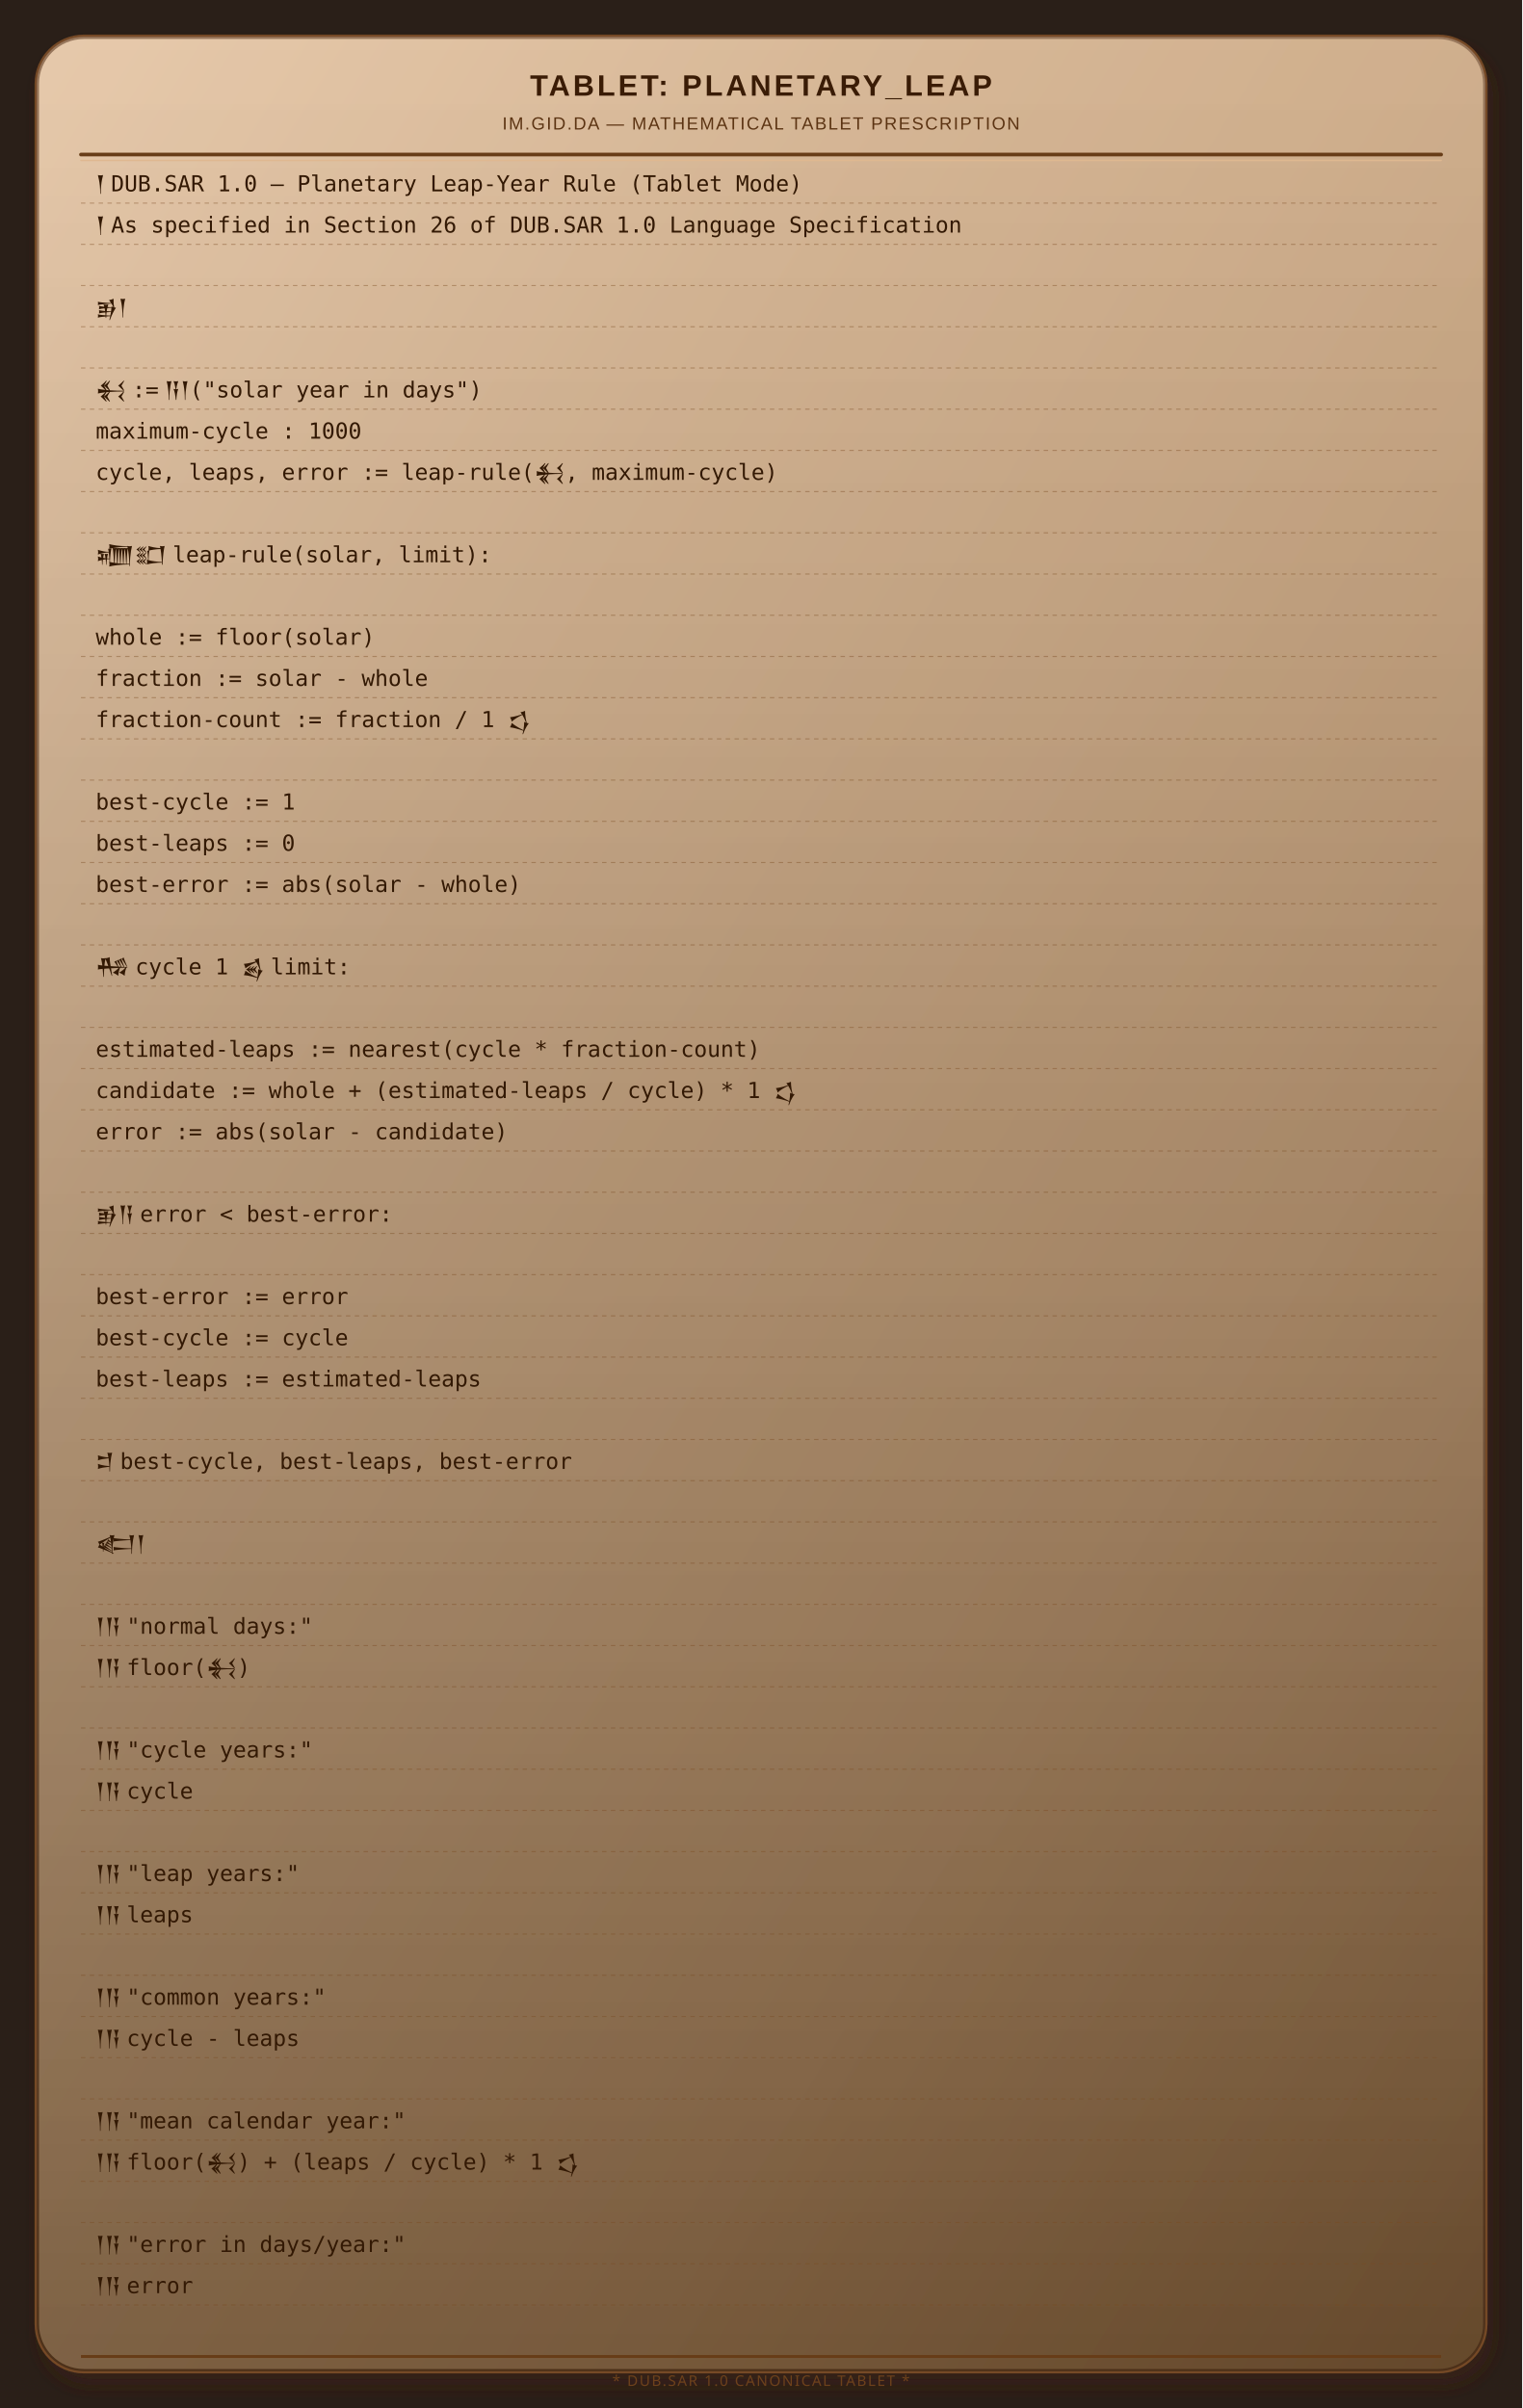
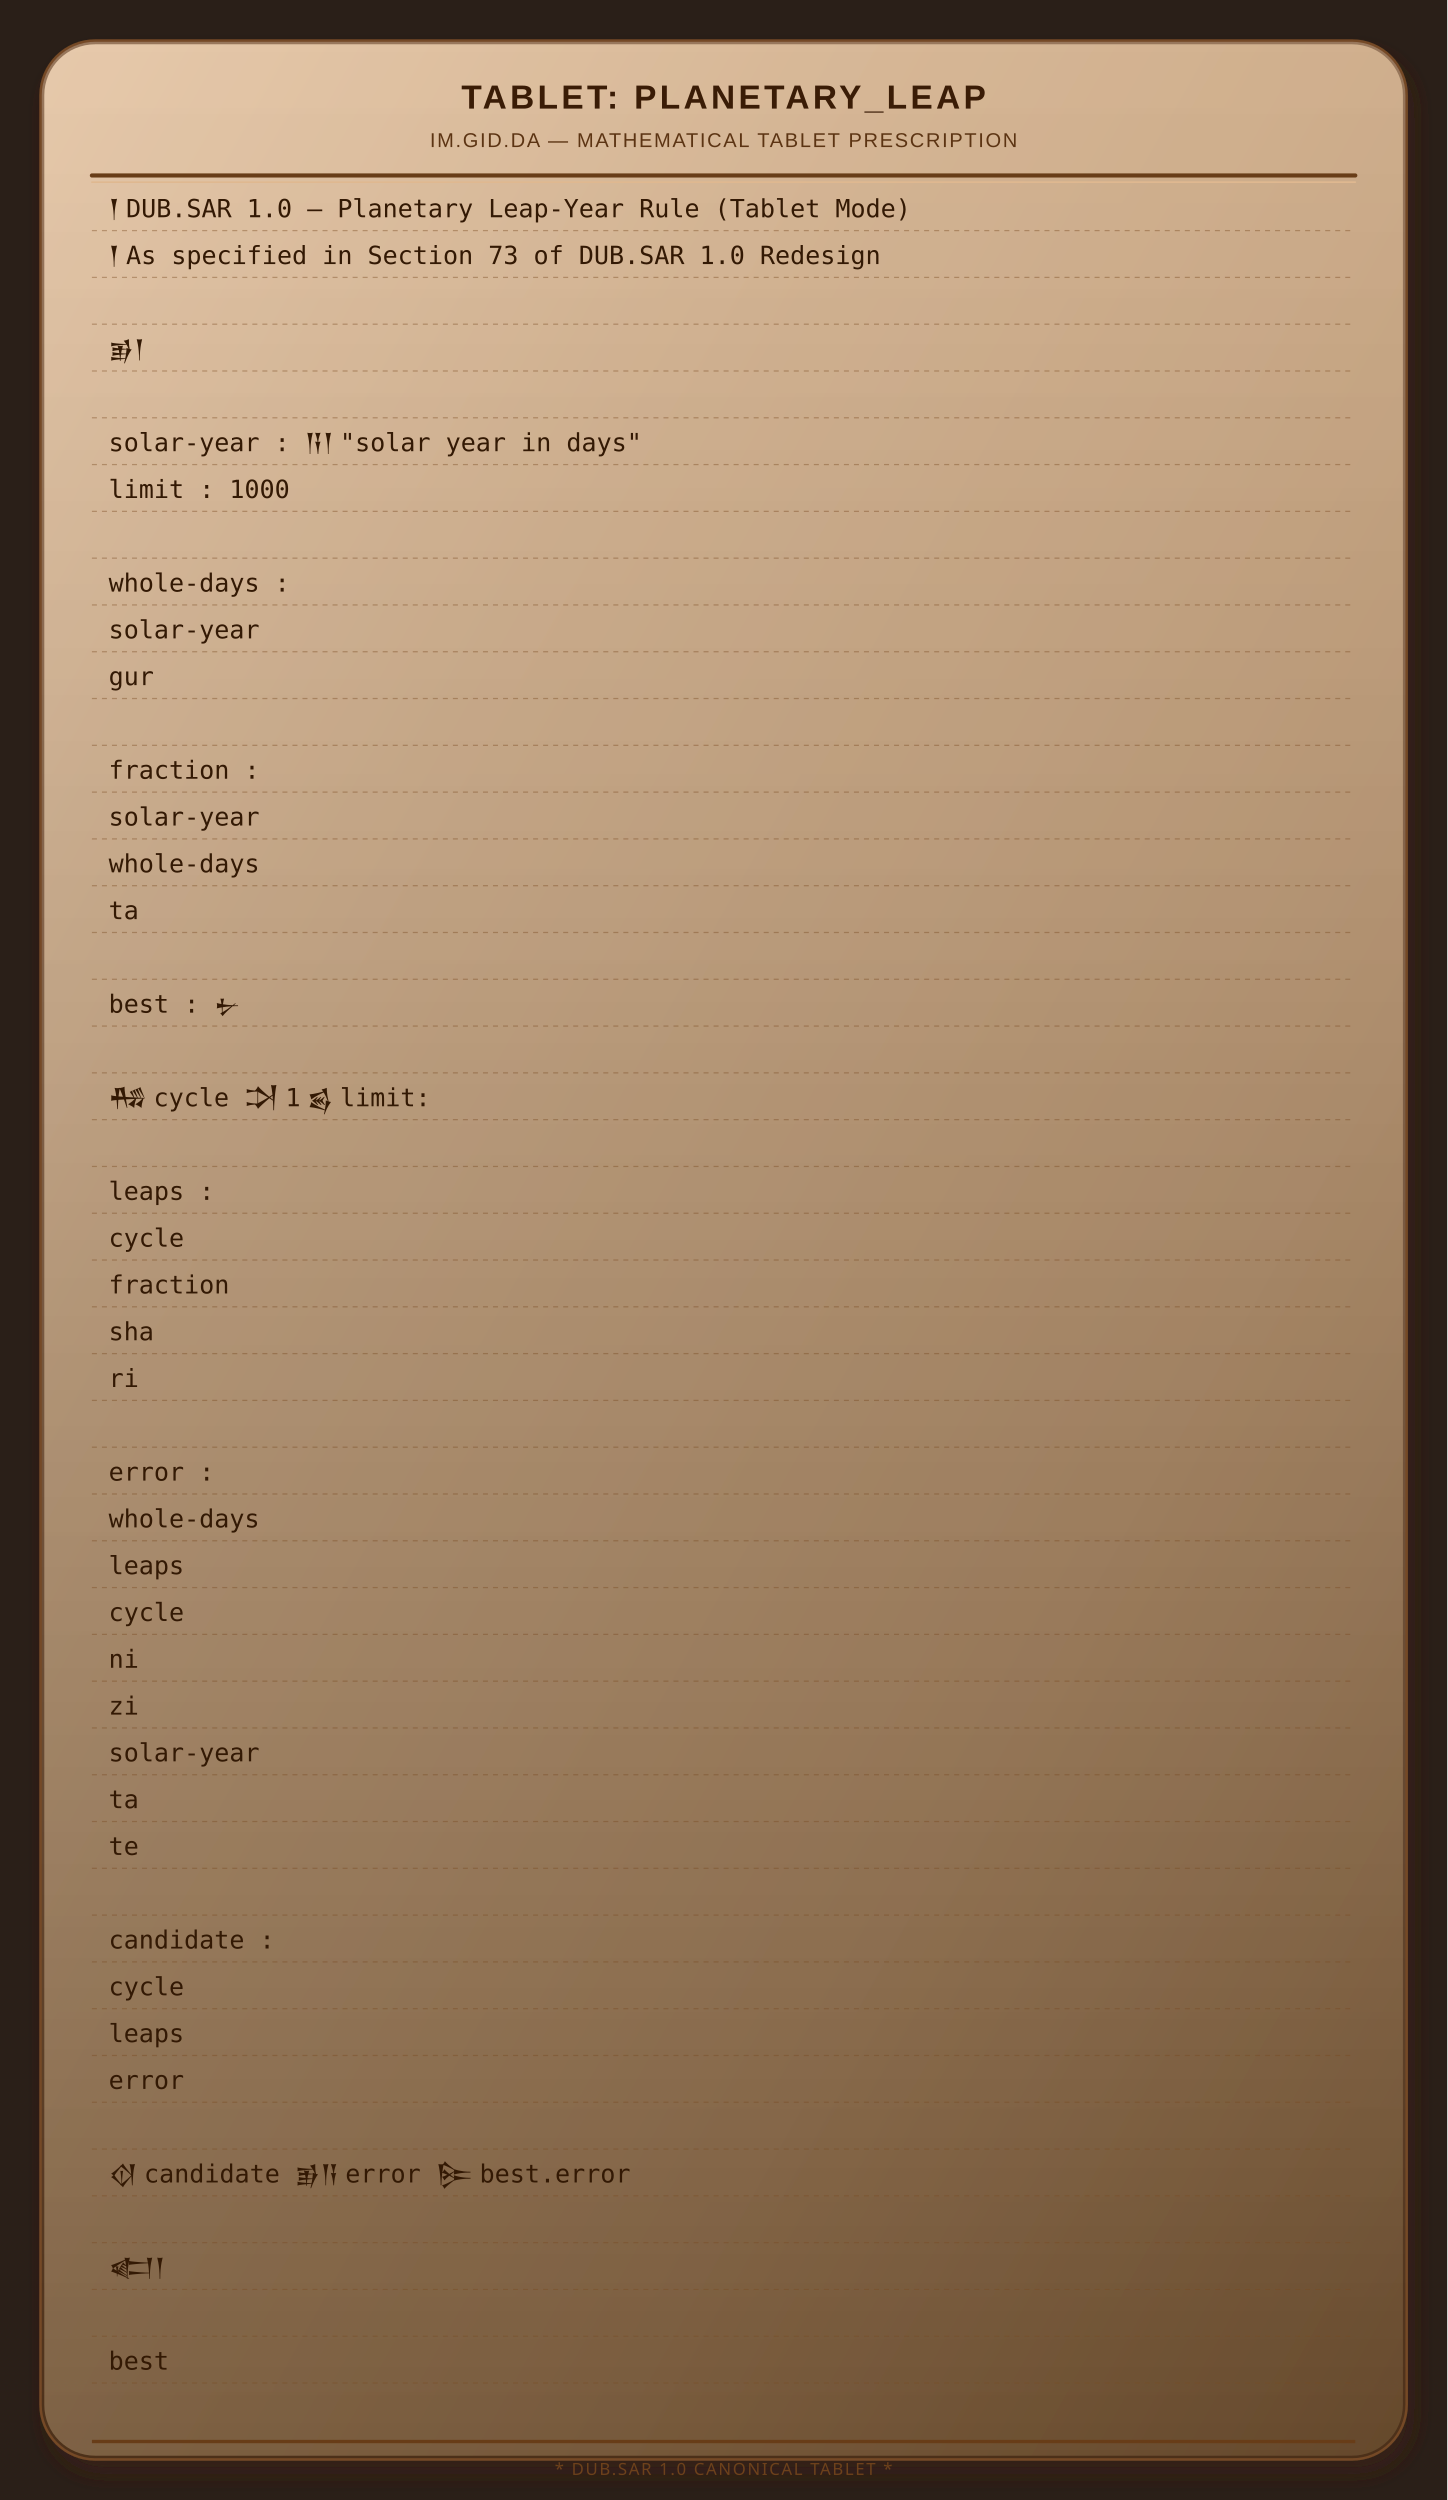
- <svg xmlns="http://www.w3.org/2000/svg" viewBox="0 0 1034 1636" width="1034" height="1636">
+ <svg xmlns="http://www.w3.org/2000/svg" viewBox="0 0 866 1496" width="866" height="1496">
  <defs>
    <linearGradient id="clayGradient" x1="0%" y1="0%" x2="100%" y2="100%">
      <stop offset="0%" stop-color="#dfb890" />
      <stop offset="30%" stop-color="#caa074" />
      <stop offset="70%" stop-color="#b6895b" />
      <stop offset="100%" stop-color="#9a6e42" />
    </linearGradient>
    <linearGradient id="edgeGlow" x1="0%" y1="0%" x2="0%" y2="100%">
      <stop offset="0%" stop-color="#fff" stop-opacity="0.25" />
      <stop offset="100%" stop-color="#000" stop-opacity="0.35" />
    </linearGradient>
    <filter id="clayShadow" x="-10%" y="-10%" width="130%" height="130%">
      <feDropShadow dx="4" dy="8" stdDeviation="6" flood-color="#3c200c" flood-opacity="0.55" />
    </filter>
  </defs>
-   <rect width="1034" height="1636" fill="#2a1f18" />
-   <rect x="25" y="25" width="984" height="1586" rx="32" ry="32" fill="url(#clayGradient)" filter="url(#clayShadow)" stroke="#744a25" stroke-width="3" />
-   <rect x="25" y="25" width="984" height="1586" rx="32" ry="32" fill="url(#edgeGlow)" />
-   <text x="517.0" y="65" text-anchor="middle" font-family="sans-serif, Arial" font-weight="bold" font-size="20" fill="#3a1c06" letter-spacing="2">
+   <rect width="866" height="1496" fill="#2a1f18" />
+   <rect x="25" y="25" width="816" height="1446" rx="32" ry="32" fill="url(#clayGradient)" filter="url(#clayShadow)" stroke="#744a25" stroke-width="3" />
+   <rect x="25" y="25" width="816" height="1446" rx="32" ry="32" fill="url(#edgeGlow)" />
+   <text x="433.0" y="65" text-anchor="middle" font-family="sans-serif, Arial" font-weight="bold" font-size="20" fill="#3a1c06" letter-spacing="2">
    TABLET: PLANETARY_LEAP
  </text>
-   <text x="517.0" y="88" text-anchor="middle" font-family="sans-serif, Arial" font-size="12" fill="#5c3413" letter-spacing="1">
+   <text x="433.0" y="88" text-anchor="middle" font-family="sans-serif, Arial" font-size="12" fill="#5c3413" letter-spacing="1">
    IM.GID.DA — MATHEMATICAL TABLET PRESCRIPTION
  </text>
-   <line x1="55" y1="105" x2="979" y2="105" stroke="#683d18" stroke-width="2.5" stroke-linecap="round" />
-   <line x1="55" y1="109" x2="979" y2="109" stroke="#dfb890" stroke-width="1" stroke-linecap="round" />
+   <line x1="55" y1="105" x2="811" y2="105" stroke="#683d18" stroke-width="2.5" stroke-linecap="round" />
+   <line x1="55" y1="109" x2="811" y2="109" stroke="#dfb890" stroke-width="1" stroke-linecap="round" />
  <g font-family="'Noto Sans Cuneiform', 'Segoe UI Historic', monospace" font-size="15" fill="#331904">
-     <line x1="55" y1="138" x2="979" y2="138" stroke="#78481e" stroke-width="0.75" stroke-dasharray="3,3" opacity="0.4" />
+     <line x1="55" y1="138" x2="811" y2="138" stroke="#78481e" stroke-width="0.75" stroke-dasharray="3,3" opacity="0.4" />
    <text x="65" y="130">𒑰 DUB.SAR 1.0 — Planetary Leap-Year Rule (Tablet Mode)</text>
-     <line x1="55" y1="166" x2="979" y2="166" stroke="#78481e" stroke-width="0.75" stroke-dasharray="3,3" opacity="0.4" />
-     <text x="65" y="158">𒑰 As specified in Section 26 of DUB.SAR 1.0 Language Specification</text>
-     <line x1="55" y1="194" x2="979" y2="194" stroke="#78481e" stroke-width="0.75" stroke-dasharray="3,3" opacity="0.4" />
+     <line x1="55" y1="166" x2="811" y2="166" stroke="#78481e" stroke-width="0.75" stroke-dasharray="3,3" opacity="0.4" />
+     <text x="65" y="158">𒑰 As specified in Section 73 of DUB.SAR 1.0 Redesign</text>
+     <line x1="55" y1="194" x2="811" y2="194" stroke="#78481e" stroke-width="0.75" stroke-dasharray="3,3" opacity="0.4" />
    <text x="65" y="186" />
-     <line x1="55" y1="222" x2="979" y2="222" stroke="#78481e" stroke-width="0.75" stroke-dasharray="3,3" opacity="0.4" />
+     <line x1="55" y1="222" x2="811" y2="222" stroke="#78481e" stroke-width="0.75" stroke-dasharray="3,3" opacity="0.4" />
    <text x="65" y="214">𒂊𒁹</text>
-     <line x1="55" y1="250" x2="979" y2="250" stroke="#78481e" stroke-width="0.75" stroke-dasharray="3,3" opacity="0.4" />
+     <line x1="55" y1="250" x2="811" y2="250" stroke="#78481e" stroke-width="0.75" stroke-dasharray="3,3" opacity="0.4" />
    <text x="65" y="242" />
-     <line x1="55" y1="278" x2="979" y2="278" stroke="#78481e" stroke-width="0.75" stroke-dasharray="3,3" opacity="0.4" />
-     <text x="65" y="270">    𒈬 := 𒀀𒁹("solar year in days")</text>
-     <line x1="55" y1="306" x2="979" y2="306" stroke="#78481e" stroke-width="0.75" stroke-dasharray="3,3" opacity="0.4" />
-     <text x="65" y="298">    maximum-cycle : 1000</text>
-     <line x1="55" y1="334" x2="979" y2="334" stroke="#78481e" stroke-width="0.75" stroke-dasharray="3,3" opacity="0.4" />
-     <text x="65" y="326">    cycle, leaps, error := leap-rule(𒈬, maximum-cycle)</text>
-     <line x1="55" y1="362" x2="979" y2="362" stroke="#78481e" stroke-width="0.75" stroke-dasharray="3,3" opacity="0.4" />
-     <text x="65" y="354" />
-     <line x1="55" y1="390" x2="979" y2="390" stroke="#78481e" stroke-width="0.75" stroke-dasharray="3,3" opacity="0.4" />
-     <text x="65" y="382">𒁾𒊬 leap-rule(solar, limit):</text>
-     <line x1="55" y1="418" x2="979" y2="418" stroke="#78481e" stroke-width="0.75" stroke-dasharray="3,3" opacity="0.4" />
-     <text x="65" y="410" />
-     <line x1="55" y1="446" x2="979" y2="446" stroke="#78481e" stroke-width="0.75" stroke-dasharray="3,3" opacity="0.4" />
-     <text x="65" y="438">    whole := floor(solar)</text>
-     <line x1="55" y1="474" x2="979" y2="474" stroke="#78481e" stroke-width="0.75" stroke-dasharray="3,3" opacity="0.4" />
-     <text x="65" y="466">    fraction := solar - whole</text>
-     <line x1="55" y1="502" x2="979" y2="502" stroke="#78481e" stroke-width="0.75" stroke-dasharray="3,3" opacity="0.4" />
-     <text x="65" y="494">    fraction-count := fraction / 1 𒌓</text>
-     <line x1="55" y1="530" x2="979" y2="530" stroke="#78481e" stroke-width="0.75" stroke-dasharray="3,3" opacity="0.4" />
-     <text x="65" y="522" />
-     <line x1="55" y1="558" x2="979" y2="558" stroke="#78481e" stroke-width="0.75" stroke-dasharray="3,3" opacity="0.4" />
-     <text x="65" y="550">    best-cycle := 1</text>
-     <line x1="55" y1="586" x2="979" y2="586" stroke="#78481e" stroke-width="0.75" stroke-dasharray="3,3" opacity="0.4" />
-     <text x="65" y="578">    best-leaps := 0</text>
-     <line x1="55" y1="614" x2="979" y2="614" stroke="#78481e" stroke-width="0.75" stroke-dasharray="3,3" opacity="0.4" />
-     <text x="65" y="606">    best-error := abs(solar - whole)</text>
-     <line x1="55" y1="642" x2="979" y2="642" stroke="#78481e" stroke-width="0.75" stroke-dasharray="3,3" opacity="0.4" />
+     <line x1="55" y1="278" x2="811" y2="278" stroke="#78481e" stroke-width="0.75" stroke-dasharray="3,3" opacity="0.4" />
+     <text x="65" y="270">    solar-year : 𒀀𒁹 "solar year in days"</text>
+     <line x1="55" y1="306" x2="811" y2="306" stroke="#78481e" stroke-width="0.75" stroke-dasharray="3,3" opacity="0.4" />
+     <text x="65" y="298">    limit : 1000</text>
+     <line x1="55" y1="334" x2="811" y2="334" stroke="#78481e" stroke-width="0.75" stroke-dasharray="3,3" opacity="0.4" />
+     <text x="65" y="326" />
+     <line x1="55" y1="362" x2="811" y2="362" stroke="#78481e" stroke-width="0.75" stroke-dasharray="3,3" opacity="0.4" />
+     <text x="65" y="354">    whole-days :</text>
+     <line x1="55" y1="390" x2="811" y2="390" stroke="#78481e" stroke-width="0.75" stroke-dasharray="3,3" opacity="0.4" />
+     <text x="65" y="382">        solar-year</text>
+     <line x1="55" y1="418" x2="811" y2="418" stroke="#78481e" stroke-width="0.75" stroke-dasharray="3,3" opacity="0.4" />
+     <text x="65" y="410">        gur</text>
+     <line x1="55" y1="446" x2="811" y2="446" stroke="#78481e" stroke-width="0.75" stroke-dasharray="3,3" opacity="0.4" />
+     <text x="65" y="438" />
+     <line x1="55" y1="474" x2="811" y2="474" stroke="#78481e" stroke-width="0.75" stroke-dasharray="3,3" opacity="0.4" />
+     <text x="65" y="466">    fraction :</text>
+     <line x1="55" y1="502" x2="811" y2="502" stroke="#78481e" stroke-width="0.75" stroke-dasharray="3,3" opacity="0.4" />
+     <text x="65" y="494">        solar-year</text>
+     <line x1="55" y1="530" x2="811" y2="530" stroke="#78481e" stroke-width="0.75" stroke-dasharray="3,3" opacity="0.4" />
+     <text x="65" y="522">        whole-days</text>
+     <line x1="55" y1="558" x2="811" y2="558" stroke="#78481e" stroke-width="0.75" stroke-dasharray="3,3" opacity="0.4" />
+     <text x="65" y="550">        ta</text>
+     <line x1="55" y1="586" x2="811" y2="586" stroke="#78481e" stroke-width="0.75" stroke-dasharray="3,3" opacity="0.4" />
+     <text x="65" y="578" />
+     <line x1="55" y1="614" x2="811" y2="614" stroke="#78481e" stroke-width="0.75" stroke-dasharray="3,3" opacity="0.4" />
+     <text x="65" y="606">    best : 𒉡</text>
+     <line x1="55" y1="642" x2="811" y2="642" stroke="#78481e" stroke-width="0.75" stroke-dasharray="3,3" opacity="0.4" />
    <text x="65" y="634" />
-     <line x1="55" y1="670" x2="979" y2="670" stroke="#78481e" stroke-width="0.75" stroke-dasharray="3,3" opacity="0.4" />
-     <text x="65" y="662">    𒄀 cycle 1 𒌗 limit:</text>
-     <line x1="55" y1="698" x2="979" y2="698" stroke="#78481e" stroke-width="0.75" stroke-dasharray="3,3" opacity="0.4" />
+     <line x1="55" y1="670" x2="811" y2="670" stroke="#78481e" stroke-width="0.75" stroke-dasharray="3,3" opacity="0.4" />
+     <text x="65" y="662">    𒄀 cycle 𒋫 1 𒌗 limit:</text>
+     <line x1="55" y1="698" x2="811" y2="698" stroke="#78481e" stroke-width="0.75" stroke-dasharray="3,3" opacity="0.4" />
    <text x="65" y="690" />
-     <line x1="55" y1="726" x2="979" y2="726" stroke="#78481e" stroke-width="0.75" stroke-dasharray="3,3" opacity="0.4" />
-     <text x="65" y="718">        estimated-leaps := nearest(cycle * fraction-count)</text>
-     <line x1="55" y1="754" x2="979" y2="754" stroke="#78481e" stroke-width="0.75" stroke-dasharray="3,3" opacity="0.4" />
-     <text x="65" y="746">        candidate := whole + (estimated-leaps / cycle) * 1 𒌓</text>
-     <line x1="55" y1="782" x2="979" y2="782" stroke="#78481e" stroke-width="0.75" stroke-dasharray="3,3" opacity="0.4" />
-     <text x="65" y="774">        error := abs(solar - candidate)</text>
-     <line x1="55" y1="810" x2="979" y2="810" stroke="#78481e" stroke-width="0.75" stroke-dasharray="3,3" opacity="0.4" />
-     <text x="65" y="802" />
-     <line x1="55" y1="838" x2="979" y2="838" stroke="#78481e" stroke-width="0.75" stroke-dasharray="3,3" opacity="0.4" />
-     <text x="65" y="830">        𒂊𒀀 error &lt; best-error:</text>
-     <line x1="55" y1="866" x2="979" y2="866" stroke="#78481e" stroke-width="0.75" stroke-dasharray="3,3" opacity="0.4" />
+     <line x1="55" y1="726" x2="811" y2="726" stroke="#78481e" stroke-width="0.75" stroke-dasharray="3,3" opacity="0.4" />
+     <text x="65" y="718">        leaps :</text>
+     <line x1="55" y1="754" x2="811" y2="754" stroke="#78481e" stroke-width="0.75" stroke-dasharray="3,3" opacity="0.4" />
+     <text x="65" y="746">            cycle</text>
+     <line x1="55" y1="782" x2="811" y2="782" stroke="#78481e" stroke-width="0.75" stroke-dasharray="3,3" opacity="0.4" />
+     <text x="65" y="774">            fraction</text>
+     <line x1="55" y1="810" x2="811" y2="810" stroke="#78481e" stroke-width="0.75" stroke-dasharray="3,3" opacity="0.4" />
+     <text x="65" y="802">            sha</text>
+     <line x1="55" y1="838" x2="811" y2="838" stroke="#78481e" stroke-width="0.75" stroke-dasharray="3,3" opacity="0.4" />
+     <text x="65" y="830">            ri</text>
+     <line x1="55" y1="866" x2="811" y2="866" stroke="#78481e" stroke-width="0.75" stroke-dasharray="3,3" opacity="0.4" />
    <text x="65" y="858" />
-     <line x1="55" y1="894" x2="979" y2="894" stroke="#78481e" stroke-width="0.75" stroke-dasharray="3,3" opacity="0.4" />
-     <text x="65" y="886">            best-error := error</text>
-     <line x1="55" y1="922" x2="979" y2="922" stroke="#78481e" stroke-width="0.75" stroke-dasharray="3,3" opacity="0.4" />
-     <text x="65" y="914">            best-cycle := cycle</text>
-     <line x1="55" y1="950" x2="979" y2="950" stroke="#78481e" stroke-width="0.75" stroke-dasharray="3,3" opacity="0.4" />
-     <text x="65" y="942">            best-leaps := estimated-leaps</text>
-     <line x1="55" y1="978" x2="979" y2="978" stroke="#78481e" stroke-width="0.75" stroke-dasharray="3,3" opacity="0.4" />
-     <text x="65" y="970" />
-     <line x1="55" y1="1006" x2="979" y2="1006" stroke="#78481e" stroke-width="0.75" stroke-dasharray="3,3" opacity="0.4" />
-     <text x="65" y="998">    𒄑 best-cycle, best-leaps, best-error</text>
-     <line x1="55" y1="1034" x2="979" y2="1034" stroke="#78481e" stroke-width="0.75" stroke-dasharray="3,3" opacity="0.4" />
-     <text x="65" y="1026" />
-     <line x1="55" y1="1062" x2="979" y2="1062" stroke="#78481e" stroke-width="0.75" stroke-dasharray="3,3" opacity="0.4" />
-     <text x="65" y="1054">𒅗𒁹</text>
-     <line x1="55" y1="1090" x2="979" y2="1090" stroke="#78481e" stroke-width="0.75" stroke-dasharray="3,3" opacity="0.4" />
-     <text x="65" y="1082" />
-     <line x1="55" y1="1118" x2="979" y2="1118" stroke="#78481e" stroke-width="0.75" stroke-dasharray="3,3" opacity="0.4" />
-     <text x="65" y="1110">    𒁹𒀀 "normal days:"</text>
-     <line x1="55" y1="1146" x2="979" y2="1146" stroke="#78481e" stroke-width="0.75" stroke-dasharray="3,3" opacity="0.4" />
-     <text x="65" y="1138">    𒁹𒀀 floor(𒈬)</text>
-     <line x1="55" y1="1174" x2="979" y2="1174" stroke="#78481e" stroke-width="0.75" stroke-dasharray="3,3" opacity="0.4" />
-     <text x="65" y="1166" />
-     <line x1="55" y1="1202" x2="979" y2="1202" stroke="#78481e" stroke-width="0.75" stroke-dasharray="3,3" opacity="0.4" />
-     <text x="65" y="1194">    𒁹𒀀 "cycle years:"</text>
-     <line x1="55" y1="1230" x2="979" y2="1230" stroke="#78481e" stroke-width="0.75" stroke-dasharray="3,3" opacity="0.4" />
-     <text x="65" y="1222">    𒁹𒀀 cycle</text>
-     <line x1="55" y1="1258" x2="979" y2="1258" stroke="#78481e" stroke-width="0.75" stroke-dasharray="3,3" opacity="0.4" />
-     <text x="65" y="1250" />
-     <line x1="55" y1="1286" x2="979" y2="1286" stroke="#78481e" stroke-width="0.75" stroke-dasharray="3,3" opacity="0.4" />
-     <text x="65" y="1278">    𒁹𒀀 "leap years:"</text>
-     <line x1="55" y1="1314" x2="979" y2="1314" stroke="#78481e" stroke-width="0.75" stroke-dasharray="3,3" opacity="0.4" />
-     <text x="65" y="1306">    𒁹𒀀 leaps</text>
-     <line x1="55" y1="1342" x2="979" y2="1342" stroke="#78481e" stroke-width="0.75" stroke-dasharray="3,3" opacity="0.4" />
+     <line x1="55" y1="894" x2="811" y2="894" stroke="#78481e" stroke-width="0.75" stroke-dasharray="3,3" opacity="0.4" />
+     <text x="65" y="886">        error :</text>
+     <line x1="55" y1="922" x2="811" y2="922" stroke="#78481e" stroke-width="0.75" stroke-dasharray="3,3" opacity="0.4" />
+     <text x="65" y="914">            whole-days</text>
+     <line x1="55" y1="950" x2="811" y2="950" stroke="#78481e" stroke-width="0.75" stroke-dasharray="3,3" opacity="0.4" />
+     <text x="65" y="942">            leaps</text>
+     <line x1="55" y1="978" x2="811" y2="978" stroke="#78481e" stroke-width="0.75" stroke-dasharray="3,3" opacity="0.4" />
+     <text x="65" y="970">            cycle</text>
+     <line x1="55" y1="1006" x2="811" y2="1006" stroke="#78481e" stroke-width="0.75" stroke-dasharray="3,3" opacity="0.4" />
+     <text x="65" y="998">            ni</text>
+     <line x1="55" y1="1034" x2="811" y2="1034" stroke="#78481e" stroke-width="0.75" stroke-dasharray="3,3" opacity="0.4" />
+     <text x="65" y="1026">            zi</text>
+     <line x1="55" y1="1062" x2="811" y2="1062" stroke="#78481e" stroke-width="0.75" stroke-dasharray="3,3" opacity="0.4" />
+     <text x="65" y="1054">            solar-year</text>
+     <line x1="55" y1="1090" x2="811" y2="1090" stroke="#78481e" stroke-width="0.75" stroke-dasharray="3,3" opacity="0.4" />
+     <text x="65" y="1082">            ta</text>
+     <line x1="55" y1="1118" x2="811" y2="1118" stroke="#78481e" stroke-width="0.75" stroke-dasharray="3,3" opacity="0.4" />
+     <text x="65" y="1110">            te</text>
+     <line x1="55" y1="1146" x2="811" y2="1146" stroke="#78481e" stroke-width="0.75" stroke-dasharray="3,3" opacity="0.4" />
+     <text x="65" y="1138" />
+     <line x1="55" y1="1174" x2="811" y2="1174" stroke="#78481e" stroke-width="0.75" stroke-dasharray="3,3" opacity="0.4" />
+     <text x="65" y="1166">        candidate :</text>
+     <line x1="55" y1="1202" x2="811" y2="1202" stroke="#78481e" stroke-width="0.75" stroke-dasharray="3,3" opacity="0.4" />
+     <text x="65" y="1194">            cycle</text>
+     <line x1="55" y1="1230" x2="811" y2="1230" stroke="#78481e" stroke-width="0.75" stroke-dasharray="3,3" opacity="0.4" />
+     <text x="65" y="1222">            leaps</text>
+     <line x1="55" y1="1258" x2="811" y2="1258" stroke="#78481e" stroke-width="0.75" stroke-dasharray="3,3" opacity="0.4" />
+     <text x="65" y="1250">            error</text>
+     <line x1="55" y1="1286" x2="811" y2="1286" stroke="#78481e" stroke-width="0.75" stroke-dasharray="3,3" opacity="0.4" />
+     <text x="65" y="1278" />
+     <line x1="55" y1="1314" x2="811" y2="1314" stroke="#78481e" stroke-width="0.75" stroke-dasharray="3,3" opacity="0.4" />
+     <text x="65" y="1306">        𒋼 candidate 𒂊𒀀 error 𒌉 best.error</text>
+     <line x1="55" y1="1342" x2="811" y2="1342" stroke="#78481e" stroke-width="0.75" stroke-dasharray="3,3" opacity="0.4" />
    <text x="65" y="1334" />
-     <line x1="55" y1="1370" x2="979" y2="1370" stroke="#78481e" stroke-width="0.75" stroke-dasharray="3,3" opacity="0.4" />
-     <text x="65" y="1362">    𒁹𒀀 "common years:"</text>
-     <line x1="55" y1="1398" x2="979" y2="1398" stroke="#78481e" stroke-width="0.75" stroke-dasharray="3,3" opacity="0.4" />
-     <text x="65" y="1390">    𒁹𒀀 cycle - leaps</text>
-     <line x1="55" y1="1426" x2="979" y2="1426" stroke="#78481e" stroke-width="0.75" stroke-dasharray="3,3" opacity="0.4" />
-     <text x="65" y="1418" />
-     <line x1="55" y1="1454" x2="979" y2="1454" stroke="#78481e" stroke-width="0.75" stroke-dasharray="3,3" opacity="0.4" />
-     <text x="65" y="1446">    𒁹𒀀 "mean calendar year:"</text>
-     <line x1="55" y1="1482" x2="979" y2="1482" stroke="#78481e" stroke-width="0.75" stroke-dasharray="3,3" opacity="0.4" />
-     <text x="65" y="1474">    𒁹𒀀 floor(𒈬) + (leaps / cycle) * 1 𒌓</text>
-     <line x1="55" y1="1510" x2="979" y2="1510" stroke="#78481e" stroke-width="0.75" stroke-dasharray="3,3" opacity="0.4" />
-     <text x="65" y="1502" />
-     <line x1="55" y1="1538" x2="979" y2="1538" stroke="#78481e" stroke-width="0.75" stroke-dasharray="3,3" opacity="0.4" />
-     <text x="65" y="1530">    𒁹𒀀 "error in days/year:"</text>
-     <line x1="55" y1="1566" x2="979" y2="1566" stroke="#78481e" stroke-width="0.75" stroke-dasharray="3,3" opacity="0.4" />
-     <text x="65" y="1558">    𒁹𒀀 error</text>
+     <line x1="55" y1="1370" x2="811" y2="1370" stroke="#78481e" stroke-width="0.75" stroke-dasharray="3,3" opacity="0.4" />
+     <text x="65" y="1362">𒅗𒁹</text>
+     <line x1="55" y1="1398" x2="811" y2="1398" stroke="#78481e" stroke-width="0.75" stroke-dasharray="3,3" opacity="0.4" />
+     <text x="65" y="1390" />
+     <line x1="55" y1="1426" x2="811" y2="1426" stroke="#78481e" stroke-width="0.75" stroke-dasharray="3,3" opacity="0.4" />
+     <text x="65" y="1418">    best</text>
  </g>
-   <line x1="55" y1="1601" x2="979" y2="1601" stroke="#683d18" stroke-width="2" />
-   <text x="517.0" y="1621" text-anchor="middle" font-family="sans-serif" font-size="10" fill="#6d411b" letter-spacing="1">
+   <line x1="55" y1="1461" x2="811" y2="1461" stroke="#683d18" stroke-width="2" />
+   <text x="433.0" y="1481" text-anchor="middle" font-family="sans-serif" font-size="10" fill="#6d411b" letter-spacing="1">
    * DUB.SAR 1.0 CANONICAL TABLET *
  </text>
</svg>
